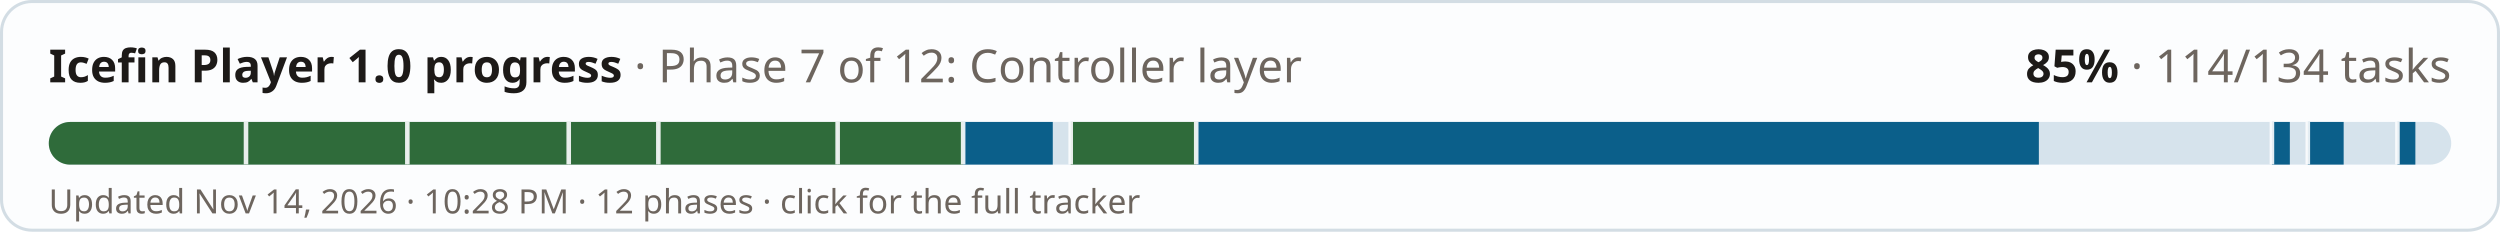
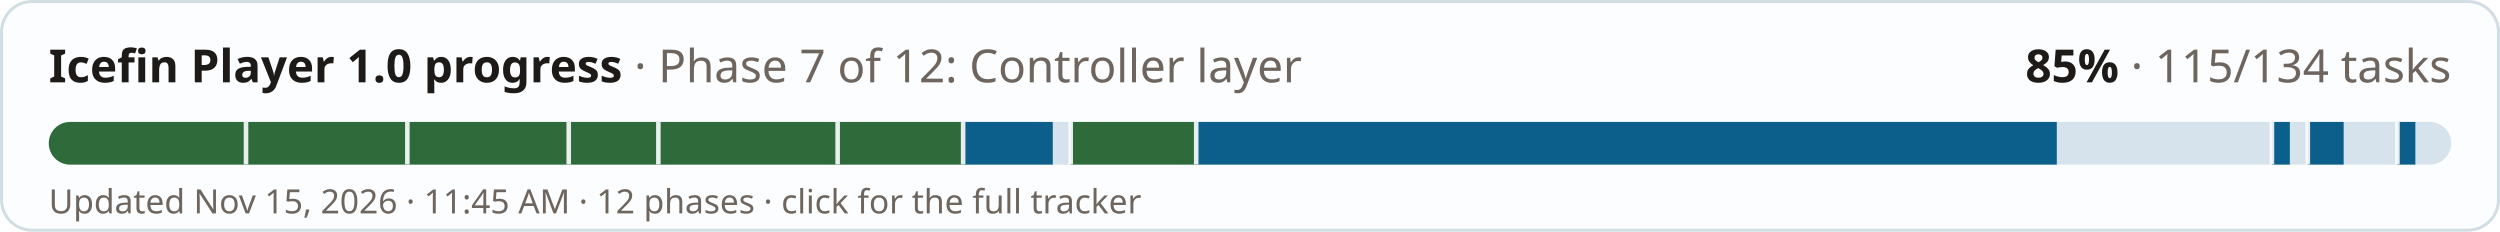
- <svg xmlns="http://www.w3.org/2000/svg" width="820" height="76" viewBox="0 0 820 76" role="img" aria-label="Icefin Player 1.0 progress: 85% (114 of 134 tasks)">
+ <svg xmlns="http://www.w3.org/2000/svg" width="820" height="76" viewBox="0 0 820 76" role="img" aria-label="Icefin Player 1.0 progress: 85% (115 of 134 tasks)">
  <style>
  .bg{fill:#fcfdfe;stroke:#d3dde4} .fg{fill:#1d1a18} .mu{fill:#6d655e} .track{fill:#d6e3ec} .done{fill:#0b5f8a} .full{fill:#2f6b3a} .tick{fill:#fcfdfe;opacity:.9}
  @media (prefers-color-scheme: dark){ .bg{fill:#1a2127;stroke:#2e3a43} .fg{fill:#f1ebe2} .mu{fill:#a99f94} .track{fill:#24384a} .done{fill:#6cb6e4} .full{fill:#6fbf7c} .tick{fill:#1a2127} }
  text{font-family:-apple-system,"Segoe UI",system-ui,"Noto Sans","DejaVu Sans",sans-serif}
</style>
  <rect class="bg" x="0.5" y="0.5" width="819" height="75" rx="10" />
  <text class="fg" x="16" y="27" font-size="15" font-weight="700">Icefin Player 1.0 progress <tspan class="mu" font-weight="400">· Phase 7 of 12: Controller layer</tspan>
  </text>
-   <text class="fg" x="804" y="27" font-size="15" font-weight="700" text-anchor="end">85% <tspan class="mu" font-weight="400">· 114/134 tasks</tspan>
+   <text class="fg" x="804" y="27" font-size="15" font-weight="700" text-anchor="end">85% <tspan class="mu" font-weight="400">· 115/134 tasks</tspan>
  </text>
  <rect class="track" x="16" y="40" width="788" height="14" rx="7" />
  <clipPath id="c">
    <rect x="16" y="40" width="788" height="14" rx="7" />
  </clipPath>
  <g clip-path="url(#c)">
    <rect class="full" x="16" y="40" width="64.69" height="14" />
    <rect class="full" x="80.69" y="40" width="52.93" height="14" />
    <rect class="full" x="133.61" y="40" width="52.93" height="14" />
    <rect class="full" x="186.54" y="40" width="29.4" height="14" />
    <rect class="full" x="215.94" y="40" width="58.81" height="14" />
    <rect class="full" x="274.75" y="40" width="41.16" height="14" />
    <rect class="done" x="315.91" y="40" width="29.4" height="14" />
    <rect class="full" x="351.19" y="40" width="41.16" height="14" />
-     <rect class="done" x="392.36" y="40" width="276.39" height="14" />
+     <rect class="done" x="392.36" y="40" width="282.27" height="14" />
    <rect class="done" x="745.19" y="40" width="5.88" height="14" />
    <rect class="done" x="756.96" y="40" width="11.76" height="14" />
    <rect class="done" x="786.36" y="40" width="5.88" height="14" />
    <rect class="tick" x="79.94" y="40" width="1.5" height="14" />
    <rect class="tick" x="132.86" y="40" width="1.5" height="14" />
    <rect class="tick" x="185.79" y="40" width="1.5" height="14" />
    <rect class="tick" x="215.19" y="40" width="1.5" height="14" />
    <rect class="tick" x="274" y="40" width="1.5" height="14" />
    <rect class="tick" x="315.16" y="40" width="1.5" height="14" />
    <rect class="tick" x="350.44" y="40" width="1.5" height="14" />
    <rect class="tick" x="391.61" y="40" width="1.5" height="14" />
    <rect class="tick" x="744.44" y="40" width="1.5" height="14" />
    <rect class="tick" x="756.21" y="40" width="1.5" height="14" />
    <rect class="tick" x="785.61" y="40" width="1.5" height="14" />
  </g>
-   <text class="mu" x="16" y="70" font-size="11">Updated Nov 14, 2026 · 10:28 PM · 12 phases · click for the full tracker</text>
+   <text class="mu" x="16" y="70" font-size="11">Updated Nov 15, 2026 · 11:45 AM · 12 phases · click for the full tracker</text>
</svg>
